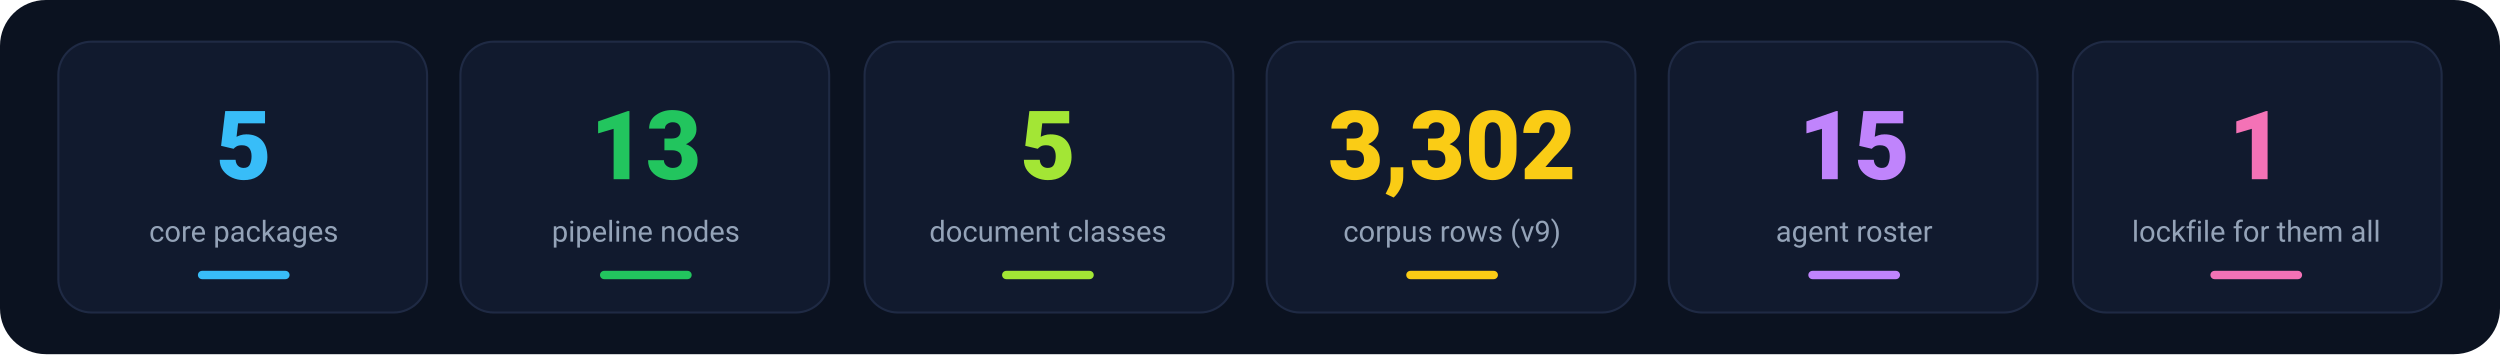
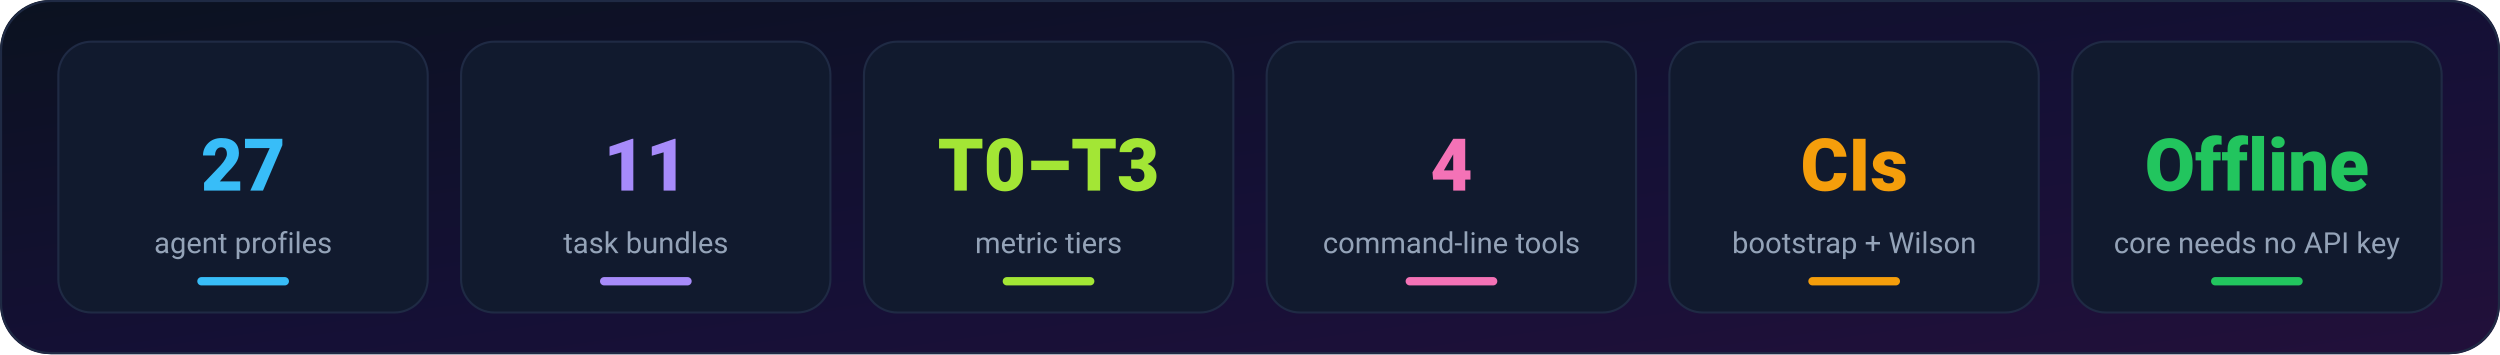
<svg xmlns="http://www.w3.org/2000/svg" viewBox="0 0 1200 170" width="1200" height="170" role="img" aria-labelledby="t d" font-family="ui-sans-serif,-apple-system,'Segoe UI',Roboto,Helvetica,Arial,sans-serif">
-   <rect width="1200" height="170" rx="22" fill="#0b1220" />
-   <g>
-     <animateTransform attributeName="transform" type="translate" values="0 0;0 -4;0 0" dur="3s" begin="0.00s" repeatCount="indefinite" />
-     <rect x="28" y="20" width="177" height="130" rx="16" fill="#111a2e" stroke="#1f2a44" />
-     <text x="117" y="86" text-anchor="middle" font-size="46" font-weight="800" fill="#38bdf8">5</text>
-     <text x="117" y="116" text-anchor="middle" font-size="14" fill="#94a3b8">core packages</text>
-     <rect x="95" y="130" width="44" height="4" rx="2" fill="#38bdf8">
-       <animate attributeName="width" values="44;84;44" dur="3s" begin="0.00s" repeatCount="indefinite" />
-       <animate attributeName="x" values="95;75;95" dur="3s" begin="0.00s" repeatCount="indefinite" />
+   <defs>
+     <linearGradient id="bg" x1="0" y1="0" x2="1" y2="1">
+       <stop offset="0" stop-color="#0b1220" />
+       <stop offset=".55" stop-color="#151036" />
+       <stop offset="1" stop-color="#22103a" />
+     </linearGradient>
+     <linearGradient id="ttl" x1="0" y1="0" x2="1" y2="0">
+       <stop offset="0" stop-color="#7dd3fc" />
+       <stop offset=".5" stop-color="#c4b5fd" />
+       <stop offset="1" stop-color="#f9a8d4" />
+     </linearGradient>
+     <radialGradient id="glow" cx=".5" cy=".5" r=".5">
+       <stop offset="0" stop-color="#a78bfa" stop-opacity=".9" />
+       <stop offset="1" stop-color="#a78bfa" stop-opacity="0" />
+     </radialGradient>
+     <filter id="soft" x="-50%" y="-50%" width="200%" height="200%">
+       <feGaussianBlur stdDeviation="3" />
+     </filter>
+     <marker id="arr" viewBox="0 0 10 10" refX="8" refY="5" markerWidth="7" markerHeight="7" orient="auto-start-reverse">
+       <path d="M1 1 L9 5 L1 9" fill="none" stroke="#94a3b8" stroke-width="1.6" stroke-linecap="round" stroke-linejoin="round" />
+     </marker>
+     <linearGradient id="shine" x1="0" y1="0" x2="1" y2="0">
+       <stop offset="0" stop-color="#fff" stop-opacity="0" />
+       <stop offset=".5" stop-color="#fff" stop-opacity=".12" />
+       <stop offset="1" stop-color="#fff" stop-opacity="0" />
+     </linearGradient>
+   </defs>
+   <style>@media (prefers-reduced-motion: reduce){.motion{display:none}}</style>
+   <rect width="1200" height="170" rx="24" fill="url(#bg)" />
+   <rect x=".5" y=".5" width="1199" height="169" rx="24" fill="none" stroke="#1f2a44" />
+   <clipPath id="c0">
+     <rect x="28" y="20" width="177.3" height="130" rx="16" />
+   </clipPath>
+   <rect x="28" y="20" width="177.3" height="130" rx="16" fill="#111a2e" stroke="#1f2a44" />
+   <text x="116.7" y="91.5" font-size="35" fill="#38bdf8" font-weight="800" text-anchor="middle">27</text>
+   <text x="116.7" y="121.5" font-size="14" fill="#94a3b8" text-anchor="middle">agent profiles</text>
+   <rect x="94.7" y="133" width="44" height="4" rx="2" fill="#38bdf8" />
+   <g class="motion" clip-path="url(#c0)">
+     <rect x="-40" y="20" width="60" height="130" fill="url(#shine)">
+       <animate attributeName="x" values="-40;213.3;213.3" keyTimes="0;.35;1" dur="5s" begin="0s" repeatCount="indefinite" />
    </rect>
  </g>
-   <g>
-     <animateTransform attributeName="transform" type="translate" values="0 0;0 -4;0 0" dur="3s" begin="0.15s" repeatCount="indefinite" />
-     <rect x="221" y="20" width="177" height="130" rx="16" fill="#111a2e" stroke="#1f2a44" />
-     <text x="310" y="86" text-anchor="middle" font-size="46" font-weight="800" fill="#22c55e">13</text>
-     <text x="310" y="116" text-anchor="middle" font-size="14" fill="#94a3b8">pipeline nodes</text>
-     <rect x="288" y="130" width="44" height="4" rx="2" fill="#22c55e">
-       <animate attributeName="width" values="44;84;44" dur="3s" begin="0.15s" repeatCount="indefinite" />
-       <animate attributeName="x" values="288;268;288" dur="3s" begin="0.15s" repeatCount="indefinite" />
+   <clipPath id="c1">
+     <rect x="221.3" y="20" width="177.3" height="130" rx="16" />
+   </clipPath>
+   <rect x="221.3" y="20" width="177.3" height="130" rx="16" fill="#111a2e" stroke="#1f2a44" />
+   <text x="310" y="91.5" font-size="35" fill="#a78bfa" font-weight="800" text-anchor="middle">11</text>
+   <text x="310" y="121.5" font-size="14" fill="#94a3b8" text-anchor="middle">task bundles</text>
+   <rect x="288" y="133" width="44" height="4" rx="2" fill="#a78bfa" />
+   <g class="motion" clip-path="url(#c1)">
+     <rect x="153.3" y="20" width="60" height="130" fill="url(#shine)">
+       <animate attributeName="x" values="153.3;406.7;406.7" keyTimes="0;.35;1" dur="5s" begin="0.5s" repeatCount="indefinite" />
    </rect>
  </g>
-   <g>
-     <animateTransform attributeName="transform" type="translate" values="0 0;0 -4;0 0" dur="3s" begin="0.30s" repeatCount="indefinite" />
-     <rect x="415" y="20" width="177" height="130" rx="16" fill="#111a2e" stroke="#1f2a44" />
-     <text x="503" y="86" text-anchor="middle" font-size="46" font-weight="800" fill="#a3e635">5</text>
-     <text x="503" y="116" text-anchor="middle" font-size="14" fill="#94a3b8">document classes</text>
-     <rect x="481" y="130" width="44" height="4" rx="2" fill="#a3e635">
-       <animate attributeName="width" values="44;84;44" dur="3s" begin="0.30s" repeatCount="indefinite" />
-       <animate attributeName="x" values="481;461;481" dur="3s" begin="0.30s" repeatCount="indefinite" />
+   <clipPath id="c2">
+     <rect x="414.7" y="20" width="177.3" height="130" rx="16" />
+   </clipPath>
+   <rect x="414.7" y="20" width="177.3" height="130" rx="16" fill="#111a2e" stroke="#1f2a44" />
+   <text x="503.3" y="91.5" font-size="35" fill="#a3e635" font-weight="800" text-anchor="middle">T0–T3</text>
+   <text x="503.3" y="121.5" font-size="14" fill="#94a3b8" text-anchor="middle">metric tiers</text>
+   <rect x="481.3" y="133" width="44" height="4" rx="2" fill="#a3e635" />
+   <g class="motion" clip-path="url(#c2)">
+     <rect x="346.7" y="20" width="60" height="130" fill="url(#shine)">
+       <animate attributeName="x" values="346.7;600;600" keyTimes="0;.35;1" dur="5s" begin="1s" repeatCount="indefinite" />
    </rect>
  </g>
-   <g>
-     <animateTransform attributeName="transform" type="translate" values="0 0;0 -4;0 0" dur="3s" begin="0.45s" repeatCount="indefinite" />
-     <rect x="608" y="20" width="177" height="130" rx="16" fill="#111a2e" stroke="#1f2a44" />
-     <text x="697" y="86" text-anchor="middle" font-size="46" font-weight="800" fill="#facc15">3,302</text>
-     <text x="697" y="116" text-anchor="middle" font-size="14" fill="#94a3b8">corpus rows (v9)</text>
-     <rect x="675" y="130" width="44" height="4" rx="2" fill="#facc15">
-       <animate attributeName="width" values="44;84;44" dur="3s" begin="0.45s" repeatCount="indefinite" />
-       <animate attributeName="x" values="675;655;675" dur="3s" begin="0.45s" repeatCount="indefinite" />
+   <clipPath id="c3">
+     <rect x="608" y="20" width="177.3" height="130" rx="16" />
+   </clipPath>
+   <rect x="608" y="20" width="177.3" height="130" rx="16" fill="#111a2e" stroke="#1f2a44" />
+   <text x="696.7" y="91.5" font-size="35" fill="#f472b6" font-weight="800" text-anchor="middle">4</text>
+   <text x="696.7" y="121.5" font-size="14" fill="#94a3b8" text-anchor="middle">command-line tools</text>
+   <rect x="674.7" y="133" width="44" height="4" rx="2" fill="#f472b6" />
+   <g class="motion" clip-path="url(#c3)">
+     <rect x="540" y="20" width="60" height="130" fill="url(#shine)">
+       <animate attributeName="x" values="540;793.3;793.3" keyTimes="0;.35;1" dur="5s" begin="1.5s" repeatCount="indefinite" />
    </rect>
  </g>
-   <g>
-     <animateTransform attributeName="transform" type="translate" values="0 0;0 -4;0 0" dur="3s" begin="0.60s" repeatCount="indefinite" />
-     <rect x="801" y="20" width="177" height="130" rx="16" fill="#111a2e" stroke="#1f2a44" />
-     <text x="890" y="86" text-anchor="middle" font-size="46" font-weight="800" fill="#c084fc">15</text>
-     <text x="890" y="116" text-anchor="middle" font-size="14" fill="#94a3b8">agent roster</text>
-     <rect x="868" y="130" width="44" height="4" rx="2" fill="#c084fc">
-       <animate attributeName="width" values="44;84;44" dur="3s" begin="0.60s" repeatCount="indefinite" />
-       <animate attributeName="x" values="868;848;868" dur="3s" begin="0.60s" repeatCount="indefinite" />
+   <clipPath id="c4">
+     <rect x="801.3" y="20" width="177.3" height="130" rx="16" />
+   </clipPath>
+   <rect x="801.3" y="20" width="177.3" height="130" rx="16" fill="#111a2e" stroke="#1f2a44" />
+   <text x="890" y="91.5" font-size="35" fill="#f59e0b" font-weight="800" text-anchor="middle">CIs</text>
+   <text x="890" y="121.5" font-size="14" fill="#94a3b8" text-anchor="middle">bootstrap + Wilson</text>
+   <rect x="868" y="133" width="44" height="4" rx="2" fill="#f59e0b" />
+   <g class="motion" clip-path="url(#c4)">
+     <rect x="733.3" y="20" width="60" height="130" fill="url(#shine)">
+       <animate attributeName="x" values="733.3;986.7;986.7" keyTimes="0;.35;1" dur="5s" begin="2s" repeatCount="indefinite" />
    </rect>
  </g>
-   <g>
-     <animateTransform attributeName="transform" type="translate" values="0 0;0 -4;0 0" dur="3s" begin="0.75s" repeatCount="indefinite" />
-     <rect x="995" y="20" width="177" height="130" rx="16" fill="#111a2e" stroke="#1f2a44" />
-     <text x="1083" y="86" text-anchor="middle" font-size="46" font-weight="800" fill="#f472b6">1</text>
-     <text x="1083" y="116" text-anchor="middle" font-size="14" fill="#94a3b8">lockfile for them all</text>
-     <rect x="1061" y="130" width="44" height="4" rx="2" fill="#f472b6">
-       <animate attributeName="width" values="44;84;44" dur="3s" begin="0.75s" repeatCount="indefinite" />
-       <animate attributeName="x" values="1061;1041;1061" dur="3s" begin="0.75s" repeatCount="indefinite" />
+   <clipPath id="c5">
+     <rect x="994.7" y="20" width="177.3" height="130" rx="16" />
+   </clipPath>
+   <rect x="994.7" y="20" width="177.3" height="130" rx="16" fill="#111a2e" stroke="#1f2a44" />
+   <text x="1083.3" y="91.5" font-size="35" fill="#22c55e" font-weight="800" text-anchor="middle">Offline</text>
+   <text x="1083.3" y="121.5" font-size="14" fill="#94a3b8" text-anchor="middle">core needs no API key</text>
+   <rect x="1061.3" y="133" width="44" height="4" rx="2" fill="#22c55e" />
+   <g class="motion" clip-path="url(#c5)">
+     <rect x="926.7" y="20" width="60" height="130" fill="url(#shine)">
+       <animate attributeName="x" values="926.7;1180;1180" keyTimes="0;.35;1" dur="5s" begin="2.5s" repeatCount="indefinite" />
    </rect>
  </g>
</svg>
